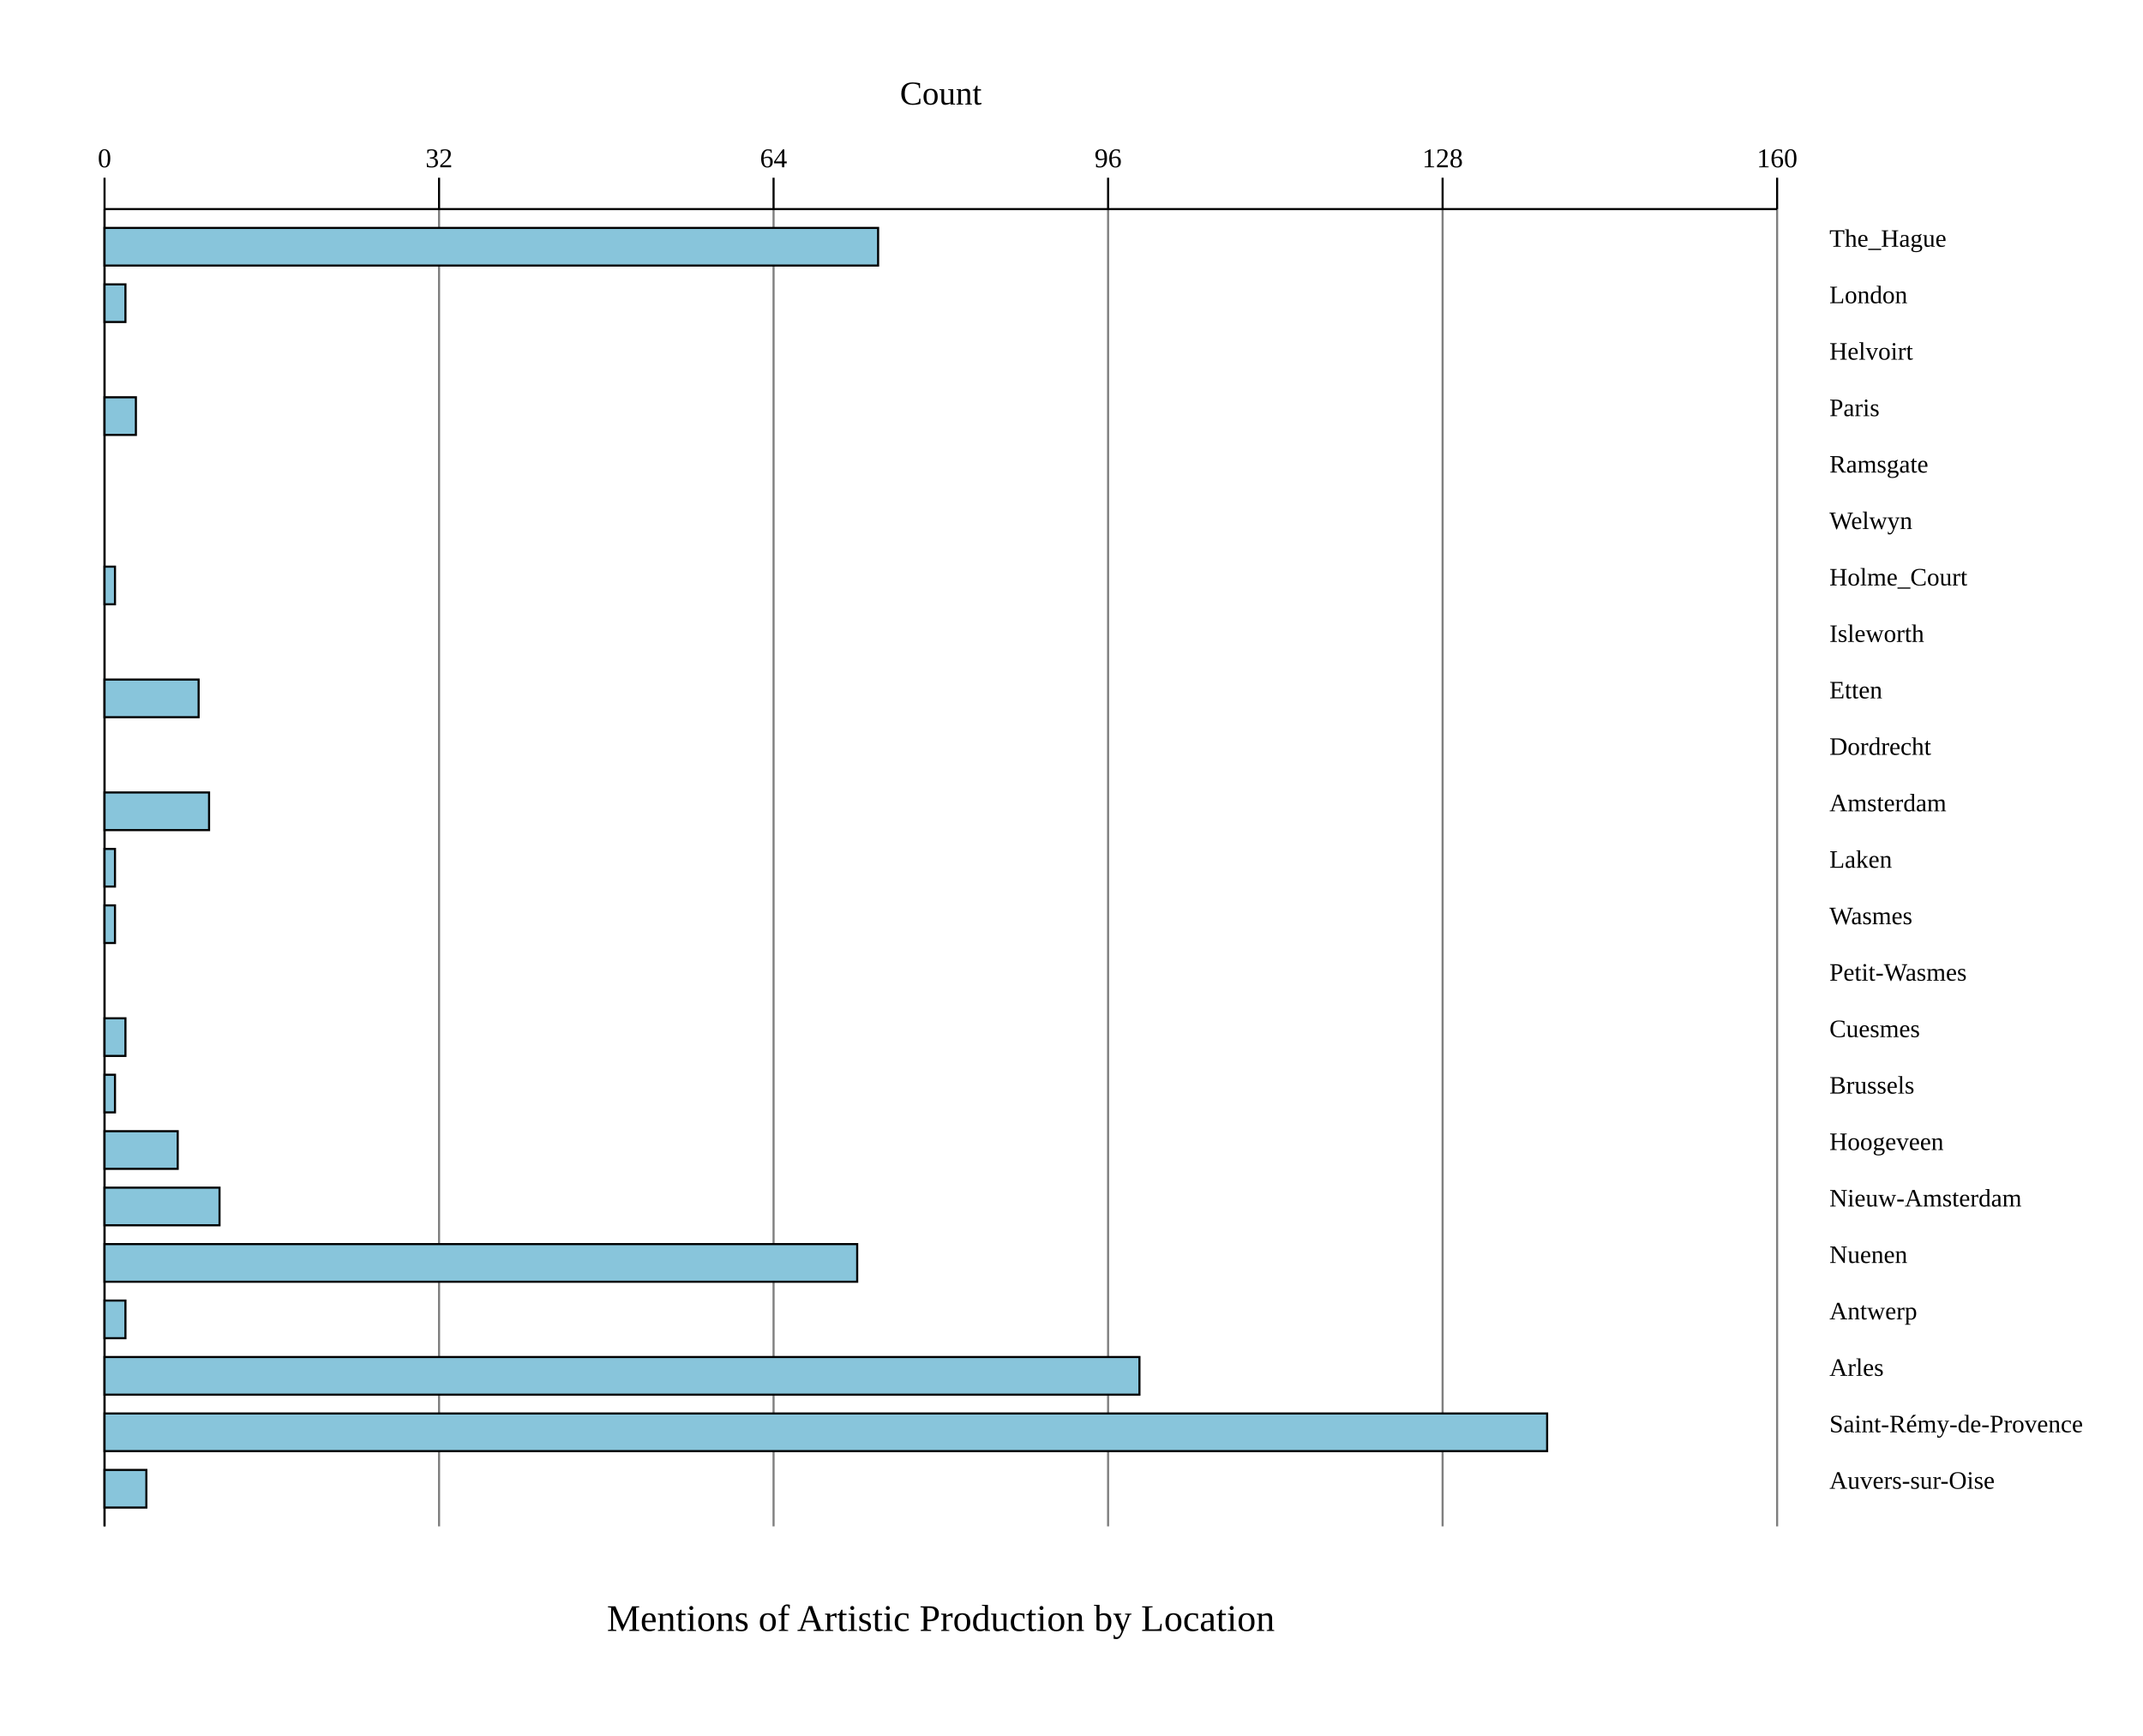
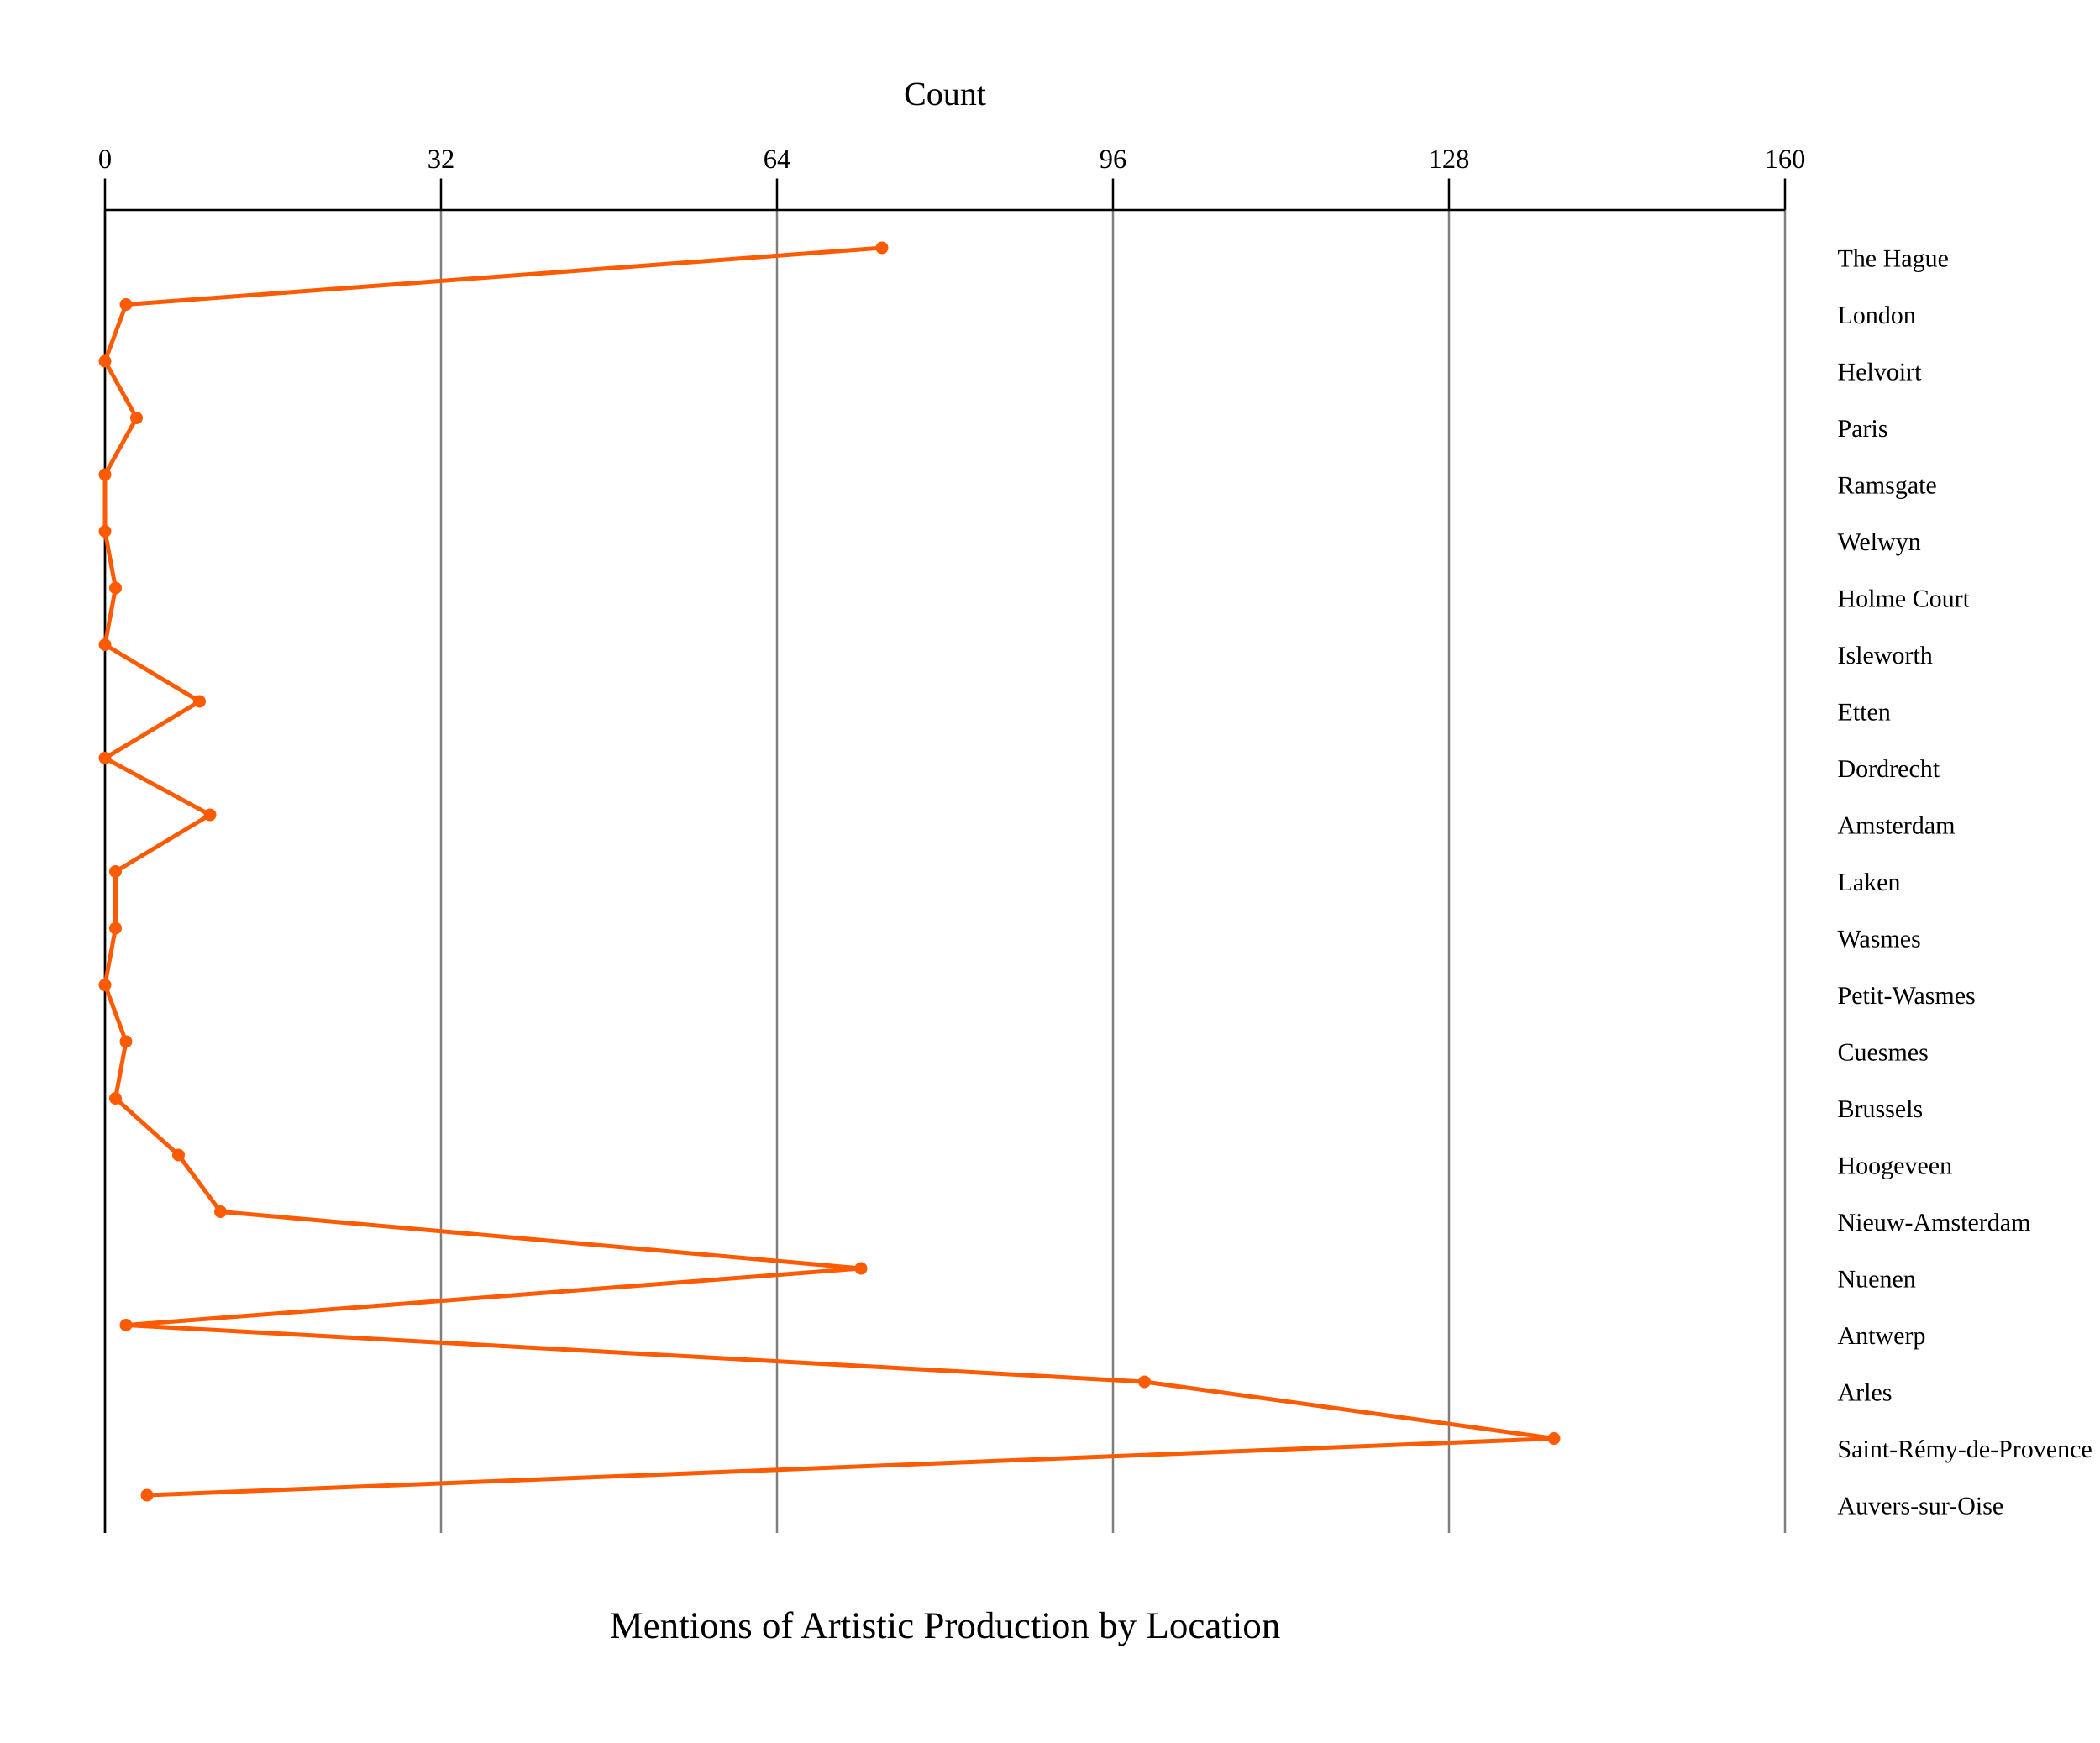
- <svg xmlns="http://www.w3.org/2000/svg" height="830" width="1025">
+ <svg xmlns="http://www.w3.org/2000/svg" height="830" width="1000">
  <g transform="translate(50, 100)">
    <line x1="0" x2="800" y1="0" y2="0" stroke="black" />
    <line x1="0" x2="0" y1="0" y2="630" stroke="black" />
    <text x="400" y="-50" font-size="16" text-anchor="middle" font-weight="300">Count</text>
    <text x="400" y="680" font-size="18" text-anchor="middle" font-weight="300">Mentions of Artistic Production by Location</text>
    <text y="-20" x="0" font-size="13" text-anchor="middle">0</text>
    <line y1="-15" y2="0" x1="0" x2="0" stroke="black" />
    <line y1="0" y2="630" x1="0" x2="0" stroke="black" opacity=".5" />
    <text y="-20" x="160" font-size="13" text-anchor="middle">32</text>
    <line y1="-15" y2="0" x1="160" x2="160" stroke="black" />
    <line y1="0" y2="630" x1="160" x2="160" stroke="black" opacity=".5" />
    <text y="-20" x="320" font-size="13" text-anchor="middle">64</text>
    <line y1="-15" y2="0" x1="320" x2="320" stroke="black" />
    <line y1="0" y2="630" x1="320" x2="320" stroke="black" opacity=".5" />
    <text y="-20" x="480" font-size="13" text-anchor="middle">96</text>
    <line y1="-15" y2="0" x1="480" x2="480" stroke="black" />
    <line y1="0" y2="630" x1="480" x2="480" stroke="black" opacity=".5" />
    <text y="-20" x="640" font-size="13" text-anchor="middle">128</text>
    <line y1="-15" y2="0" x1="640" x2="640" stroke="black" />
    <line y1="0" y2="630" x1="640" x2="640" stroke="black" opacity=".5" />
    <text y="-20" x="800" font-size="13" text-anchor="middle">160</text>
    <line y1="-15" y2="0" x1="800" x2="800" stroke="black" />
    <line y1="0" y2="630" x1="800" x2="800" stroke="black" opacity=".5" />
-     <rect x="0" width="370" y="9" height="18" fill="#88c5db" stroke-width="1" stroke="black" />
-     <text x="825" y="18" text-anchor="start" font-size="12">The_Hague</text>
-     <rect x="0" width="10" y="36" height="18" fill="#88c5db" stroke-width="1" stroke="black" />
-     <text x="825" y="45" text-anchor="start" font-size="12">London</text>
-     <rect x="0" width="0" y="63" height="18" fill="#88c5db" stroke-width="1" stroke="black" />
-     <text x="825" y="72" text-anchor="start" font-size="12">Helvoirt</text>
-     <rect x="0" width="15" y="90" height="18" fill="#88c5db" stroke-width="1" stroke="black" />
-     <text x="825" y="99" text-anchor="start" font-size="12">Paris</text>
-     <rect x="0" width="0" y="117" height="18" fill="#88c5db" stroke-width="1" stroke="black" />
-     <text x="825" y="126" text-anchor="start" font-size="12">Ramsgate</text>
-     <rect x="0" width="0" y="144" height="18" fill="#88c5db" stroke-width="1" stroke="black" />
-     <text x="825" y="153" text-anchor="start" font-size="12">Welwyn</text>
-     <rect x="0" width="5" y="171" height="18" fill="#88c5db" stroke-width="1" stroke="black" />
-     <text x="825" y="180" text-anchor="start" font-size="12">Holme_Court</text>
-     <rect x="0" width="0" y="198" height="18" fill="#88c5db" stroke-width="1" stroke="black" />
-     <text x="825" y="207" text-anchor="start" font-size="12">Isleworth</text>
-     <rect x="0" width="45" y="225" height="18" fill="#88c5db" stroke-width="1" stroke="black" />
-     <text x="825" y="234" text-anchor="start" font-size="12">Etten</text>
-     <rect x="0" width="0" y="252" height="18" fill="#88c5db" stroke-width="1" stroke="black" />
-     <text x="825" y="261" text-anchor="start" font-size="12">Dordrecht</text>
-     <rect x="0" width="50" y="279" height="18" fill="#88c5db" stroke-width="1" stroke="black" />
-     <text x="825" y="288" text-anchor="start" font-size="12">Amsterdam</text>
-     <rect x="0" width="5" y="306" height="18" fill="#88c5db" stroke-width="1" stroke="black" />
-     <text x="825" y="315" text-anchor="start" font-size="12">Laken</text>
-     <rect x="0" width="5" y="333" height="18" fill="#88c5db" stroke-width="1" stroke="black" />
-     <text x="825" y="342" text-anchor="start" font-size="12">Wasmes</text>
-     <rect x="0" width="0" y="360" height="18" fill="#88c5db" stroke-width="1" stroke="black" />
-     <text x="825" y="369" text-anchor="start" font-size="12">Petit-Wasmes</text>
-     <rect x="0" width="10" y="387" height="18" fill="#88c5db" stroke-width="1" stroke="black" />
-     <text x="825" y="396" text-anchor="start" font-size="12">Cuesmes</text>
-     <rect x="0" width="5" y="414" height="18" fill="#88c5db" stroke-width="1" stroke="black" />
-     <text x="825" y="423" text-anchor="start" font-size="12">Brussels</text>
-     <rect x="0" width="35" y="441" height="18" fill="#88c5db" stroke-width="1" stroke="black" />
-     <text x="825" y="450" text-anchor="start" font-size="12">Hoogeveen</text>
-     <rect x="0" width="55" y="468" height="18" fill="#88c5db" stroke-width="1" stroke="black" />
-     <text x="825" y="477" text-anchor="start" font-size="12">Nieuw-Amsterdam</text>
-     <rect x="0" width="360" y="495" height="18" fill="#88c5db" stroke-width="1" stroke="black" />
-     <text x="825" y="504" text-anchor="start" font-size="12">Nuenen</text>
-     <rect x="0" width="10" y="522" height="18" fill="#88c5db" stroke-width="1" stroke="black" />
-     <text x="825" y="531" text-anchor="start" font-size="12">Antwerp</text>
-     <rect x="0" width="495" y="549" height="18" fill="#88c5db" stroke-width="1" stroke="black" />
-     <text x="825" y="558" text-anchor="start" font-size="12">Arles</text>
-     <rect x="0" width="690" y="576" height="18" fill="#88c5db" stroke-width="1" stroke="black" />
-     <text x="825" y="585" text-anchor="start" font-size="12">Saint-Rémy-de-Provence</text>
-     <rect x="0" width="20" y="603" height="18" fill="#88c5db" stroke-width="1" stroke="black" />
-     <text x="825" y="612" text-anchor="start" font-size="12">Auvers-sur-Oise</text>
+     <circle cx="370" cy="18" r="3" fill="#fc5a03" />
+     <text x="825" y="27" text-anchor="start" font-size="12">The Hague</text>
+     <circle cx="10" cy="45" r="3" fill="#fc5a03" />
+     <line x1="370" x2="10" y1="18" y2="45" stroke="#fc5a03" stroke-width="2" />
+     <text x="825" y="54" text-anchor="start" font-size="12">London</text>
+     <circle cx="0" cy="72" r="3" fill="#fc5a03" />
+     <line x1="10" x2="0" y1="45" y2="72" stroke="#fc5a03" stroke-width="2" />
+     <text x="825" y="81" text-anchor="start" font-size="12">Helvoirt</text>
+     <circle cx="15" cy="99" r="3" fill="#fc5a03" />
+     <line x1="0" x2="15" y1="72" y2="99" stroke="#fc5a03" stroke-width="2" />
+     <text x="825" y="108" text-anchor="start" font-size="12">Paris</text>
+     <circle cx="0" cy="126" r="3" fill="#fc5a03" />
+     <line x1="15" x2="0" y1="99" y2="126" stroke="#fc5a03" stroke-width="2" />
+     <text x="825" y="135" text-anchor="start" font-size="12">Ramsgate</text>
+     <circle cx="0" cy="153" r="3" fill="#fc5a03" />
+     <line x1="0" x2="0" y1="126" y2="153" stroke="#fc5a03" stroke-width="2" />
+     <text x="825" y="162" text-anchor="start" font-size="12">Welwyn</text>
+     <circle cx="5" cy="180" r="3" fill="#fc5a03" />
+     <line x1="0" x2="5" y1="153" y2="180" stroke="#fc5a03" stroke-width="2" />
+     <text x="825" y="189" text-anchor="start" font-size="12">Holme Court</text>
+     <circle cx="0" cy="207" r="3" fill="#fc5a03" />
+     <line x1="5" x2="0" y1="180" y2="207" stroke="#fc5a03" stroke-width="2" />
+     <text x="825" y="216" text-anchor="start" font-size="12">Isleworth</text>
+     <circle cx="45" cy="234" r="3" fill="#fc5a03" />
+     <line x1="0" x2="45" y1="207" y2="234" stroke="#fc5a03" stroke-width="2" />
+     <text x="825" y="243" text-anchor="start" font-size="12">Etten</text>
+     <circle cx="0" cy="261" r="3" fill="#fc5a03" />
+     <line x1="45" x2="0" y1="234" y2="261" stroke="#fc5a03" stroke-width="2" />
+     <text x="825" y="270" text-anchor="start" font-size="12">Dordrecht</text>
+     <circle cx="50" cy="288" r="3" fill="#fc5a03" />
+     <line x1="0" x2="50" y1="261" y2="288" stroke="#fc5a03" stroke-width="2" />
+     <text x="825" y="297" text-anchor="start" font-size="12">Amsterdam</text>
+     <circle cx="5" cy="315" r="3" fill="#fc5a03" />
+     <line x1="50" x2="5" y1="288" y2="315" stroke="#fc5a03" stroke-width="2" />
+     <text x="825" y="324" text-anchor="start" font-size="12">Laken</text>
+     <circle cx="5" cy="342" r="3" fill="#fc5a03" />
+     <line x1="5" x2="5" y1="315" y2="342" stroke="#fc5a03" stroke-width="2" />
+     <text x="825" y="351" text-anchor="start" font-size="12">Wasmes</text>
+     <circle cx="0" cy="369" r="3" fill="#fc5a03" />
+     <line x1="5" x2="0" y1="342" y2="369" stroke="#fc5a03" stroke-width="2" />
+     <text x="825" y="378" text-anchor="start" font-size="12">Petit-Wasmes</text>
+     <circle cx="10" cy="396" r="3" fill="#fc5a03" />
+     <line x1="0" x2="10" y1="369" y2="396" stroke="#fc5a03" stroke-width="2" />
+     <text x="825" y="405" text-anchor="start" font-size="12">Cuesmes</text>
+     <circle cx="5" cy="423" r="3" fill="#fc5a03" />
+     <line x1="10" x2="5" y1="396" y2="423" stroke="#fc5a03" stroke-width="2" />
+     <text x="825" y="432" text-anchor="start" font-size="12">Brussels</text>
+     <circle cx="35" cy="450" r="3" fill="#fc5a03" />
+     <line x1="5" x2="35" y1="423" y2="450" stroke="#fc5a03" stroke-width="2" />
+     <text x="825" y="459" text-anchor="start" font-size="12">Hoogeveen</text>
+     <circle cx="55" cy="477" r="3" fill="#fc5a03" />
+     <line x1="35" x2="55" y1="450" y2="477" stroke="#fc5a03" stroke-width="2" />
+     <text x="825" y="486" text-anchor="start" font-size="12">Nieuw-Amsterdam</text>
+     <circle cx="360" cy="504" r="3" fill="#fc5a03" />
+     <line x1="55" x2="360" y1="477" y2="504" stroke="#fc5a03" stroke-width="2" />
+     <text x="825" y="513" text-anchor="start" font-size="12">Nuenen</text>
+     <circle cx="10" cy="531" r="3" fill="#fc5a03" />
+     <line x1="360" x2="10" y1="504" y2="531" stroke="#fc5a03" stroke-width="2" />
+     <text x="825" y="540" text-anchor="start" font-size="12">Antwerp</text>
+     <circle cx="495" cy="558" r="3" fill="#fc5a03" />
+     <line x1="10" x2="495" y1="531" y2="558" stroke="#fc5a03" stroke-width="2" />
+     <text x="825" y="567" text-anchor="start" font-size="12">Arles</text>
+     <circle cx="690" cy="585" r="3" fill="#fc5a03" />
+     <line x1="495" x2="690" y1="558" y2="585" stroke="#fc5a03" stroke-width="2" />
+     <text x="825" y="594" text-anchor="start" font-size="12">Saint-Rémy-de-Provence</text>
+     <circle cx="20" cy="612" r="3" fill="#fc5a03" />
+     <line x1="690" x2="20" y1="585" y2="612" stroke="#fc5a03" stroke-width="2" />
+     <text x="825" y="621" text-anchor="start" font-size="12">Auvers-sur-Oise</text>
  </g>
</svg>
